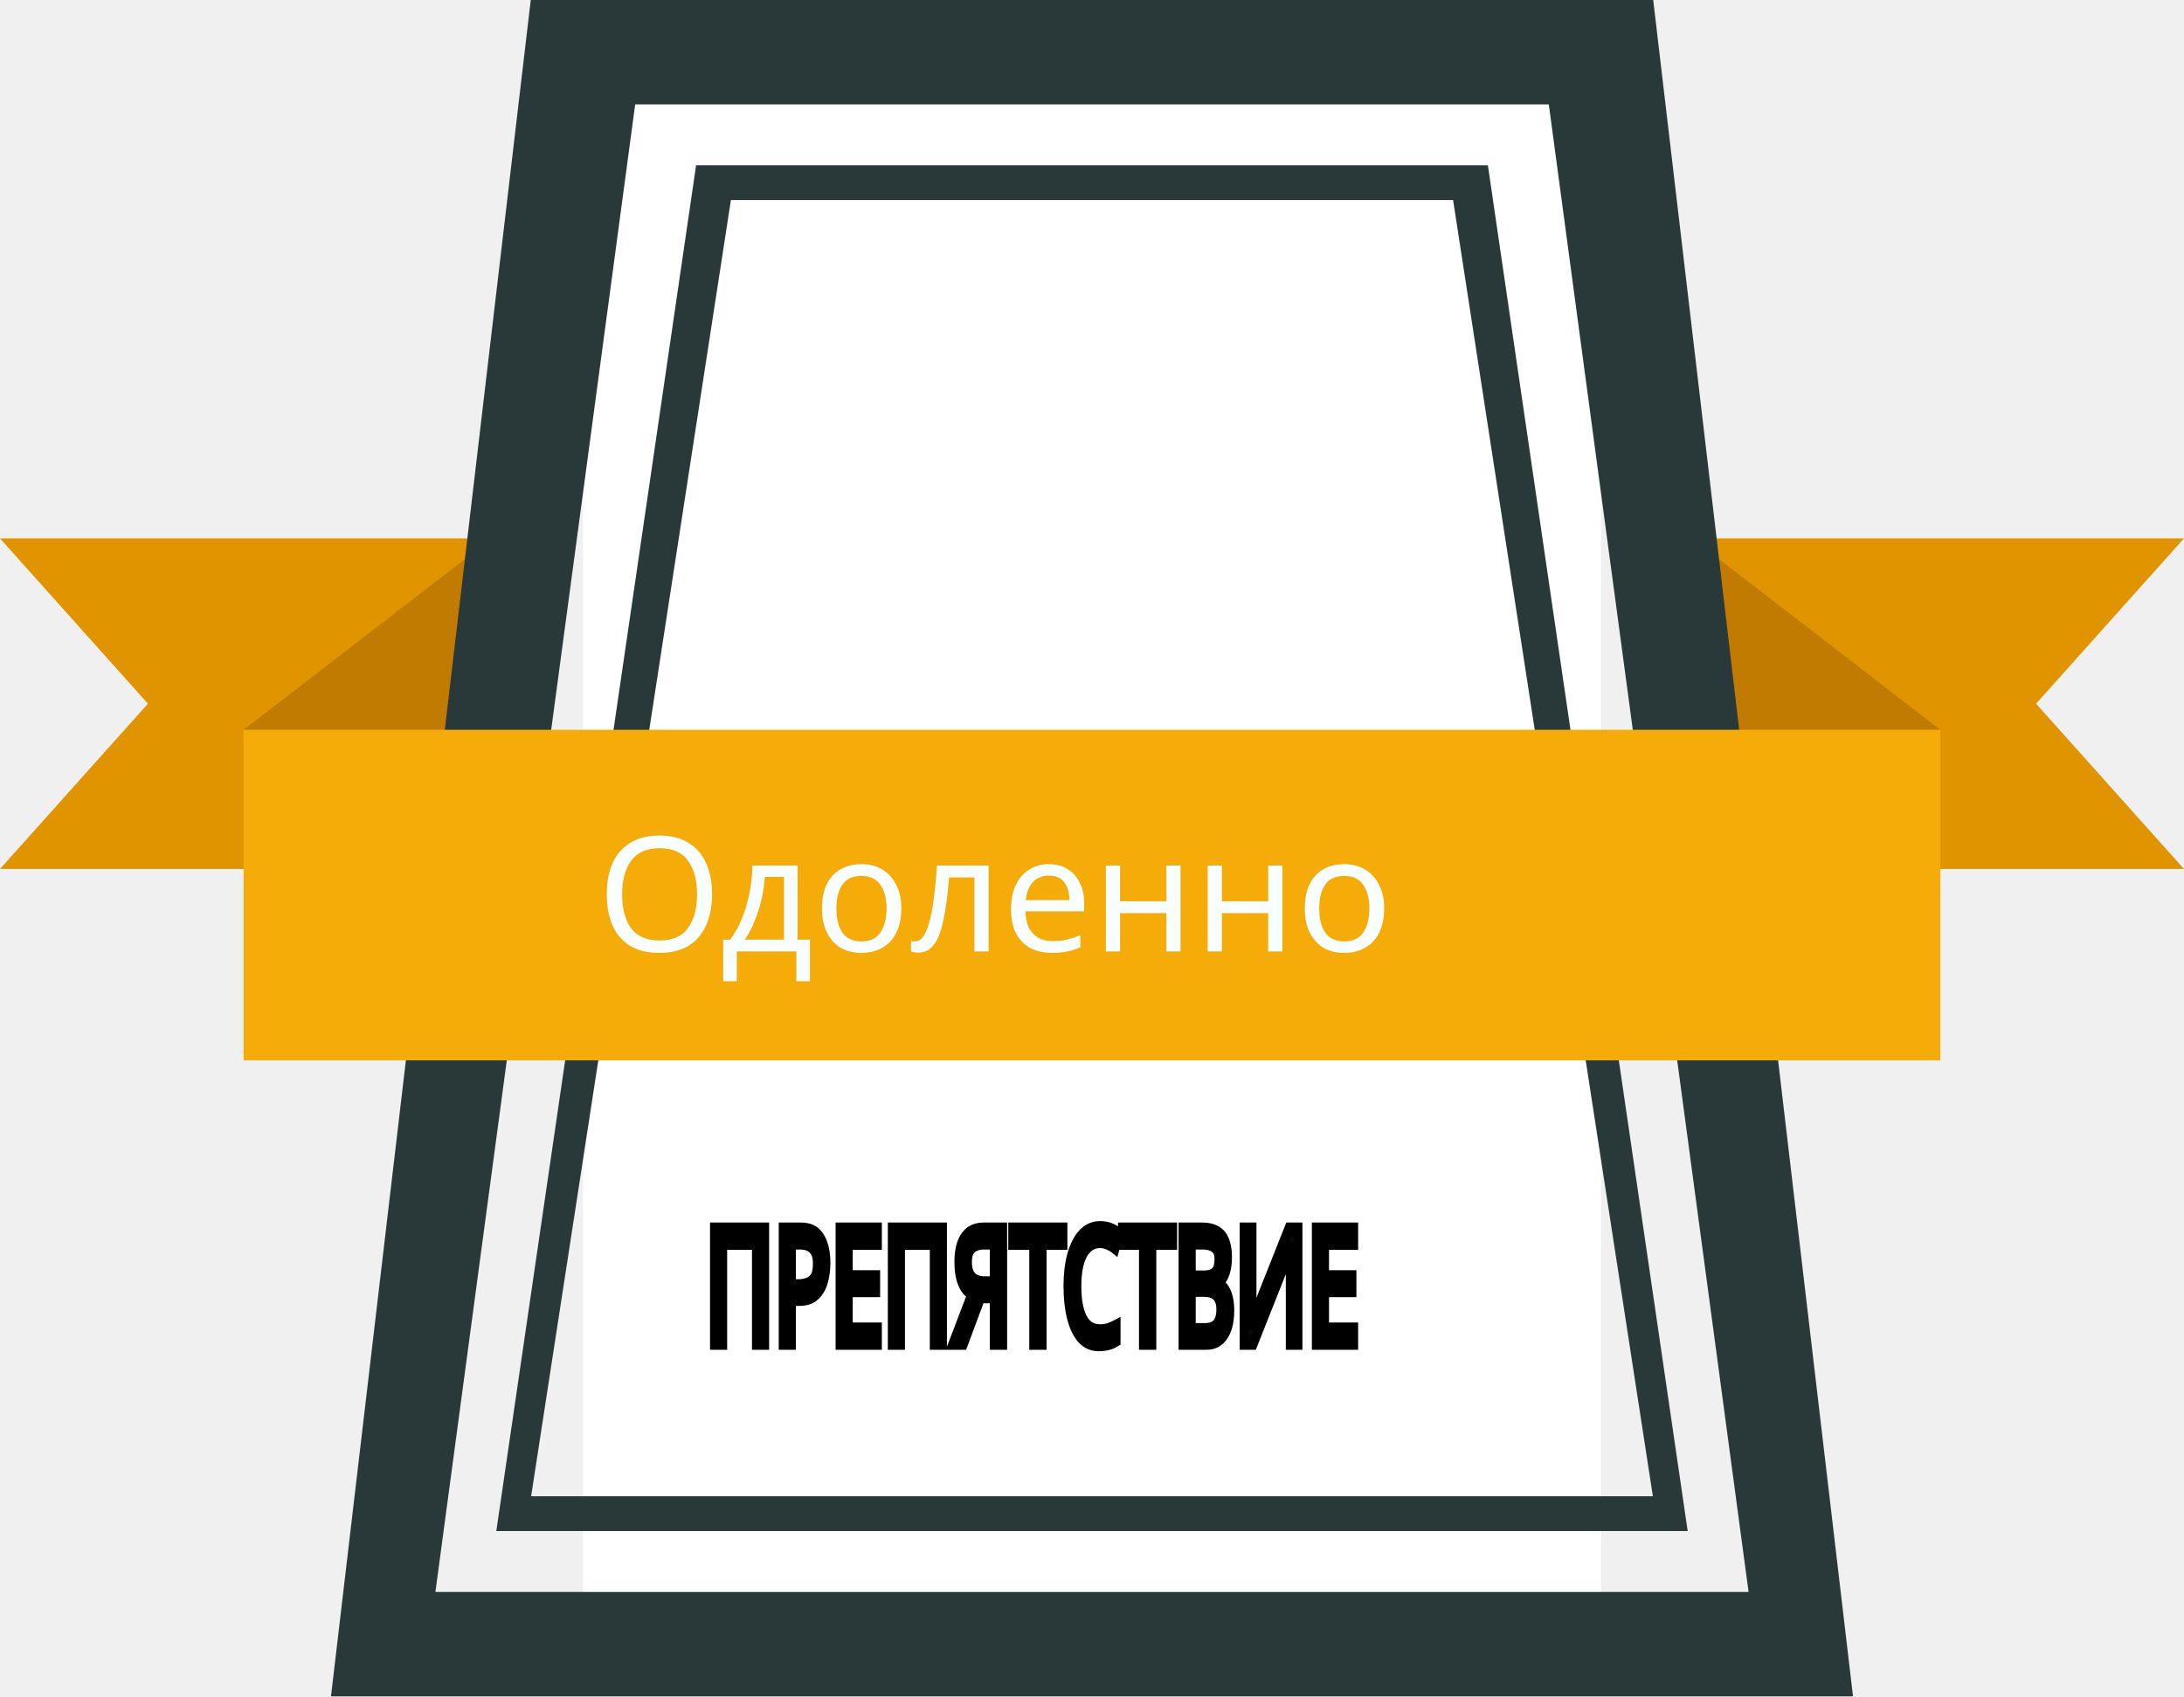
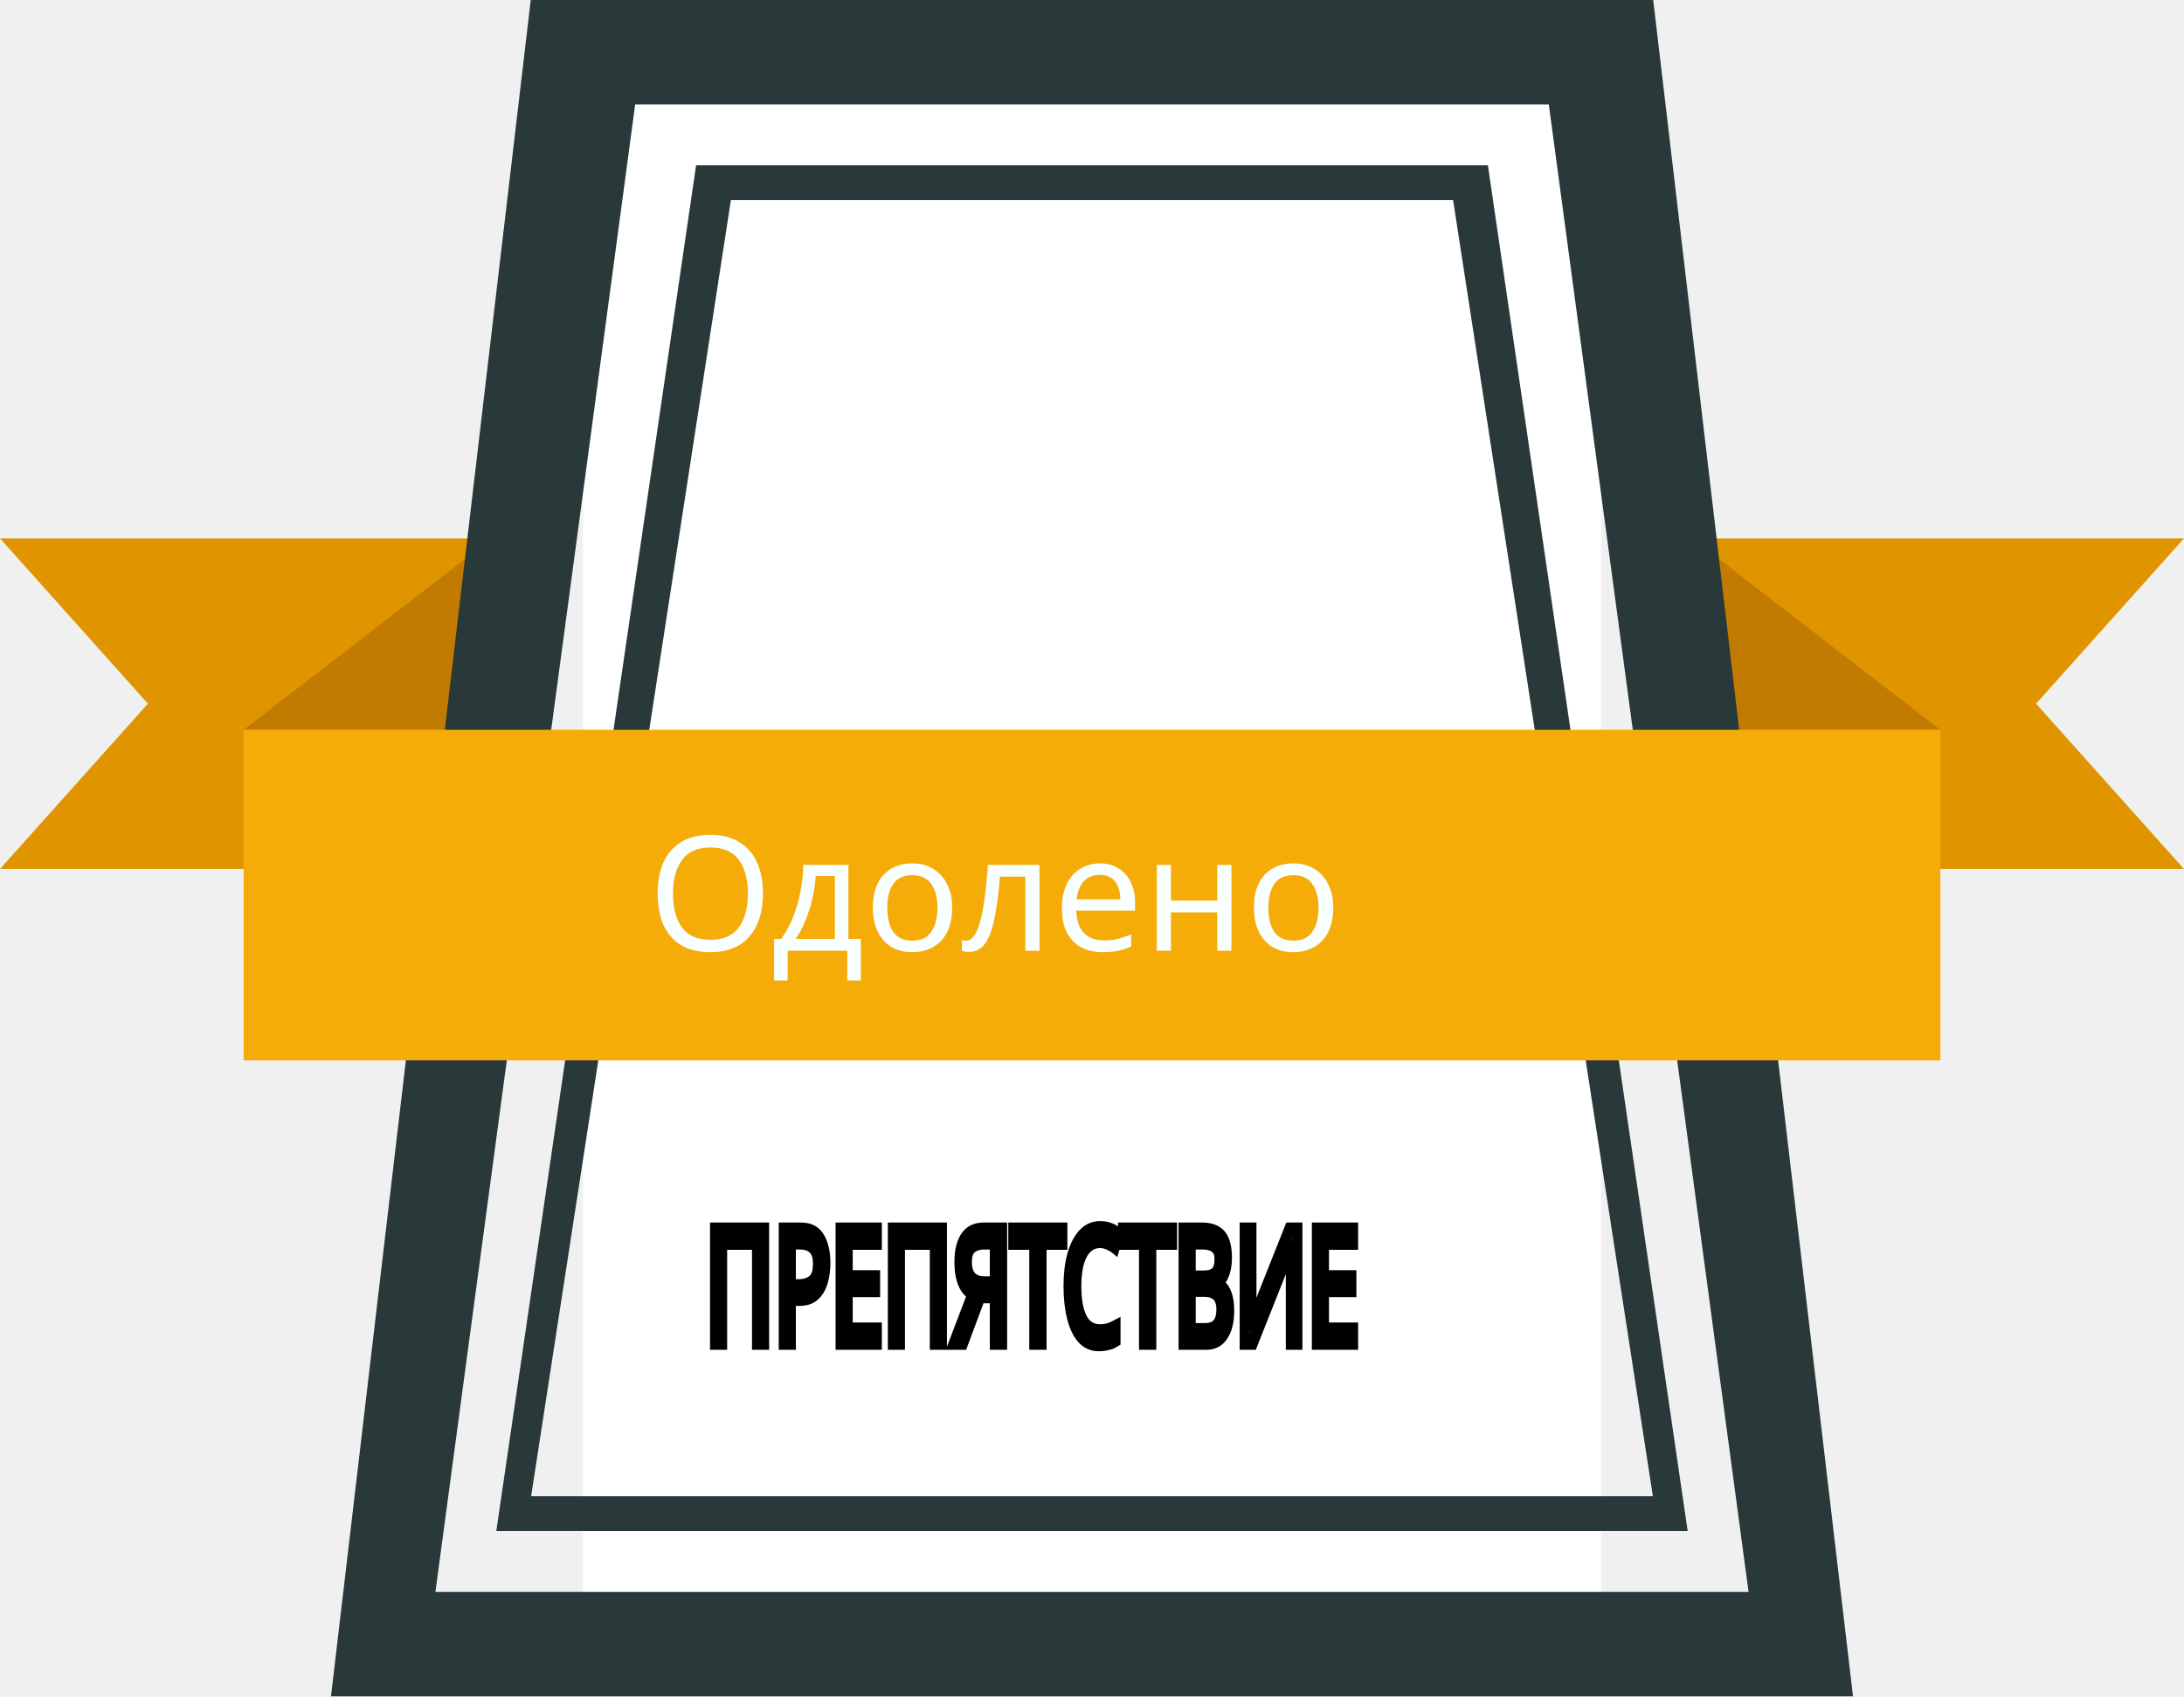
<svg xmlns="http://www.w3.org/2000/svg" width="115.698mm" height="89.885mm" viewBox="0 0 115.698 89.885" version="1.1" id="svg1">
  <defs id="defs1" />
  <g id="layer1" transform="translate(-104.2458,-146.8438)">
    <path style="fill:#ffffff;stroke-width:0.265" d="m 189.06,151.024 h -53.931 v 81.523 h 53.931 z" id="path86" />
    <g id="g88" transform="matrix(0.2645833,0,0,0.2645833,-383.4135,-262.6604)">
      <path id="polygon87" style="fill:#e09500" d="m 2183.68,1655.558 h 96.724 l -29.617,33.101 29.617,33.101 h -96.724 z" />
      <path id="polygon88" style="fill:#e09500" d="m 1945.847,1655.558 h -102.725 l 29.617,33.101 -29.617,33.101 h 96.725 z" />
    </g>
    <path id="polygon89" style="fill:#c17b00;stroke-width:0.265" d="m 207.037,185.514 -13.146,-10.141 v 17.516 z" />
    <path id="polygon90" style="fill:#c17b00;stroke-width:0.265" d="m 117.152,185.514 13.146,-10.141 v 17.516 z" />
    <path style="fill:#293838;stroke-width:0.265" d="m 186.294,152.375 10.583,78.822 H 127.312 L 137.895,152.375 Z m 5.531,-5.531 h -59.462 l -10.583,89.885 h 80.629 z" id="path90" />
    <g id="g91" transform="matrix(0.2645833,0,0,0.2645833,-383.4135,-251.5478)">
      <path style="fill:#293838" d="m 2134.063,1545.802 40,259.582 h -224.599 l 40,-259.582 z m 6.968,-6.969 h -158.536 l -40,273.52 h 238.536 z" id="path91" />
    </g>
    <rect x="117.152" y="185.514" style="fill:#f5ac09;stroke-width:0.265" width="89.885" height="17.516" id="rect91" />
    <text xml:space="preserve" style="font-style:normal;font-variant:normal;font-weight:normal;font-stretch:normal;font-size:8.467px;font-family:'Yu Gothic';-inkscape-font-specification:'Yu Gothic';text-align:center;text-anchor:middle;white-space:pre;inline-size:113.031;display:inline;fill:#010e0e;stroke:#000000;stroke-width:0.794;stroke-opacity:1" x="144.909" y="180.968" id="text1" transform="matrix(0.3676915,0,0,1.00839,108.7728,41.03835)" />
-     <text xml:space="preserve" style="font-size:8.467px;font-family:'Yu Gothic';-inkscape-font-specification:'Yu Gothic';text-align:center;text-anchor:middle;fill:#f9ffff;stroke:none;stroke-width:0.794" x="162.45" y="197.256" id="text2">
-       <tspan id="tspan1" style="stroke:none;stroke-width:0.794" x="162.45" y="197.256">Одоленно</tspan>
+     <text xml:space="preserve" style="font-size:8.467px;font-family:'Yu Gothic';-inkscape-font-specification:'Yu Gothic';text-align:center;text-anchor:middle;fill:#f9ffff;stroke:none;stroke-width:0.794" x="162.45" y="197.219" id="text2">
+       <tspan id="tspan1" style="stroke:none;stroke-width:0.794" x="162.45" y="197.219">Одолено</tspan>
    </text>
    <text xml:space="preserve" style="font-style:normal;font-variant:normal;font-weight:normal;font-stretch:normal;font-size:8.467px;font-family:'Yu Gothic';-inkscape-font-specification:'Yu Gothic';text-align:center;text-anchor:middle;white-space:pre;inline-size:103.586;display:inline;fill:#010e0e;stroke:#000000;stroke-width:0.794;stroke-opacity:1" x="144.909" y="180.968" id="text1-0" transform="matrix(0.5880034,0,0,0.9855457,76.95979,39.62157)">
-       <tspan x="144.909" y="180.968" id="tspan2">ПРЕПЯТСТВИЕ</tspan>
+       <tspan x="144.909" y="180.968" id="tspan3">ПРЕПЯТСТВИЕ</tspan>
    </text>
  </g>
</svg>
